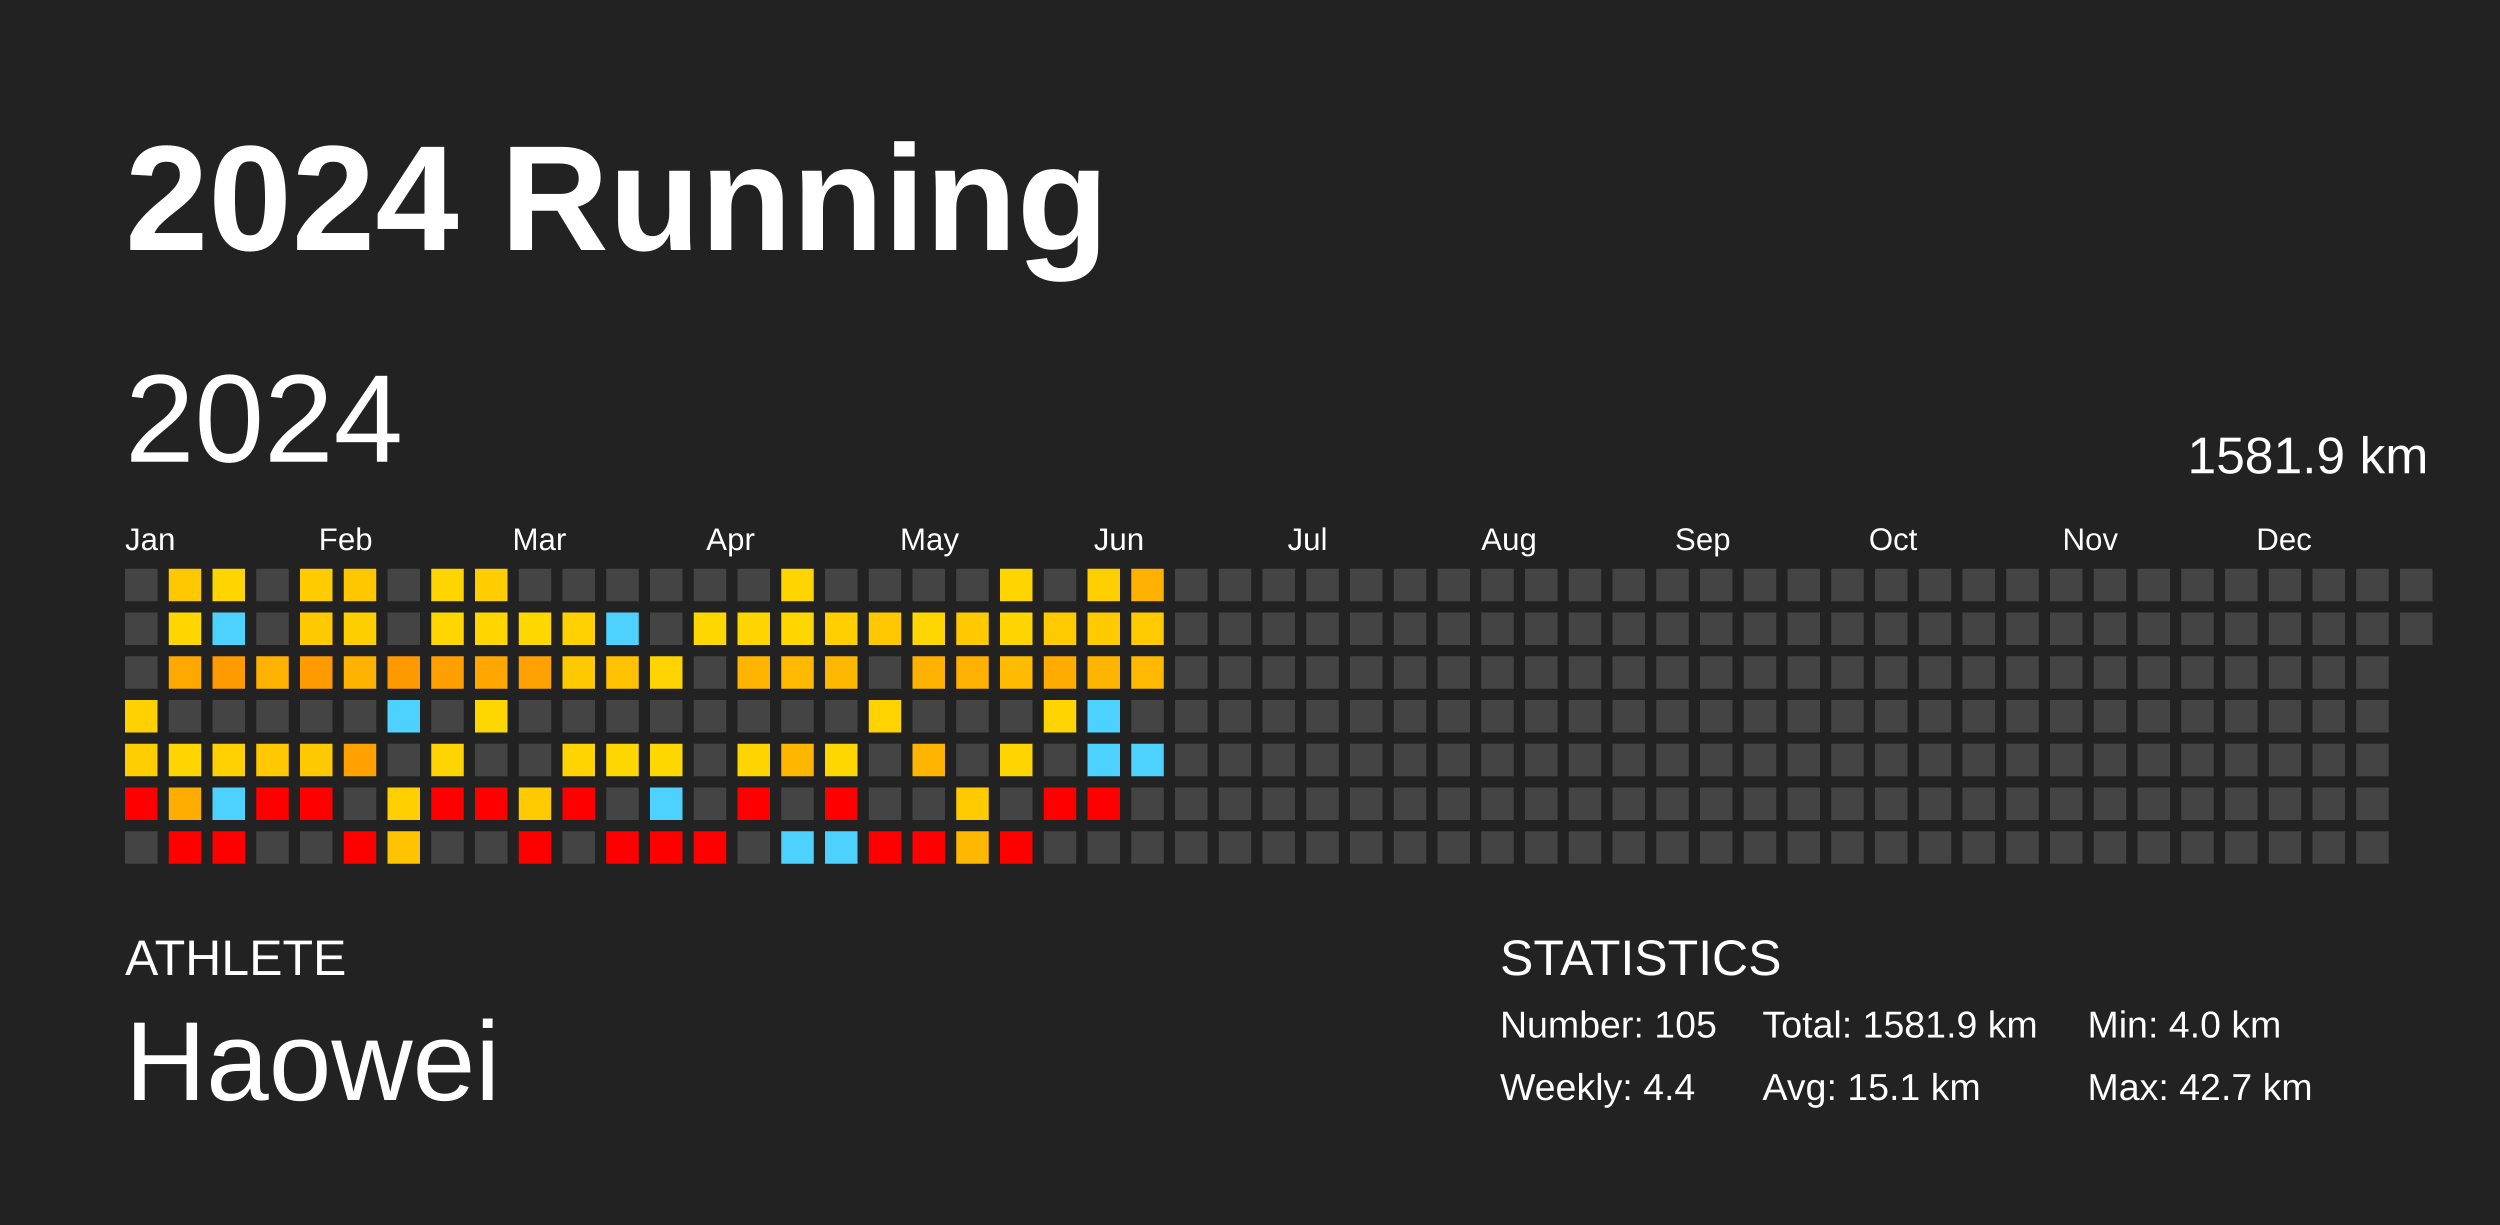
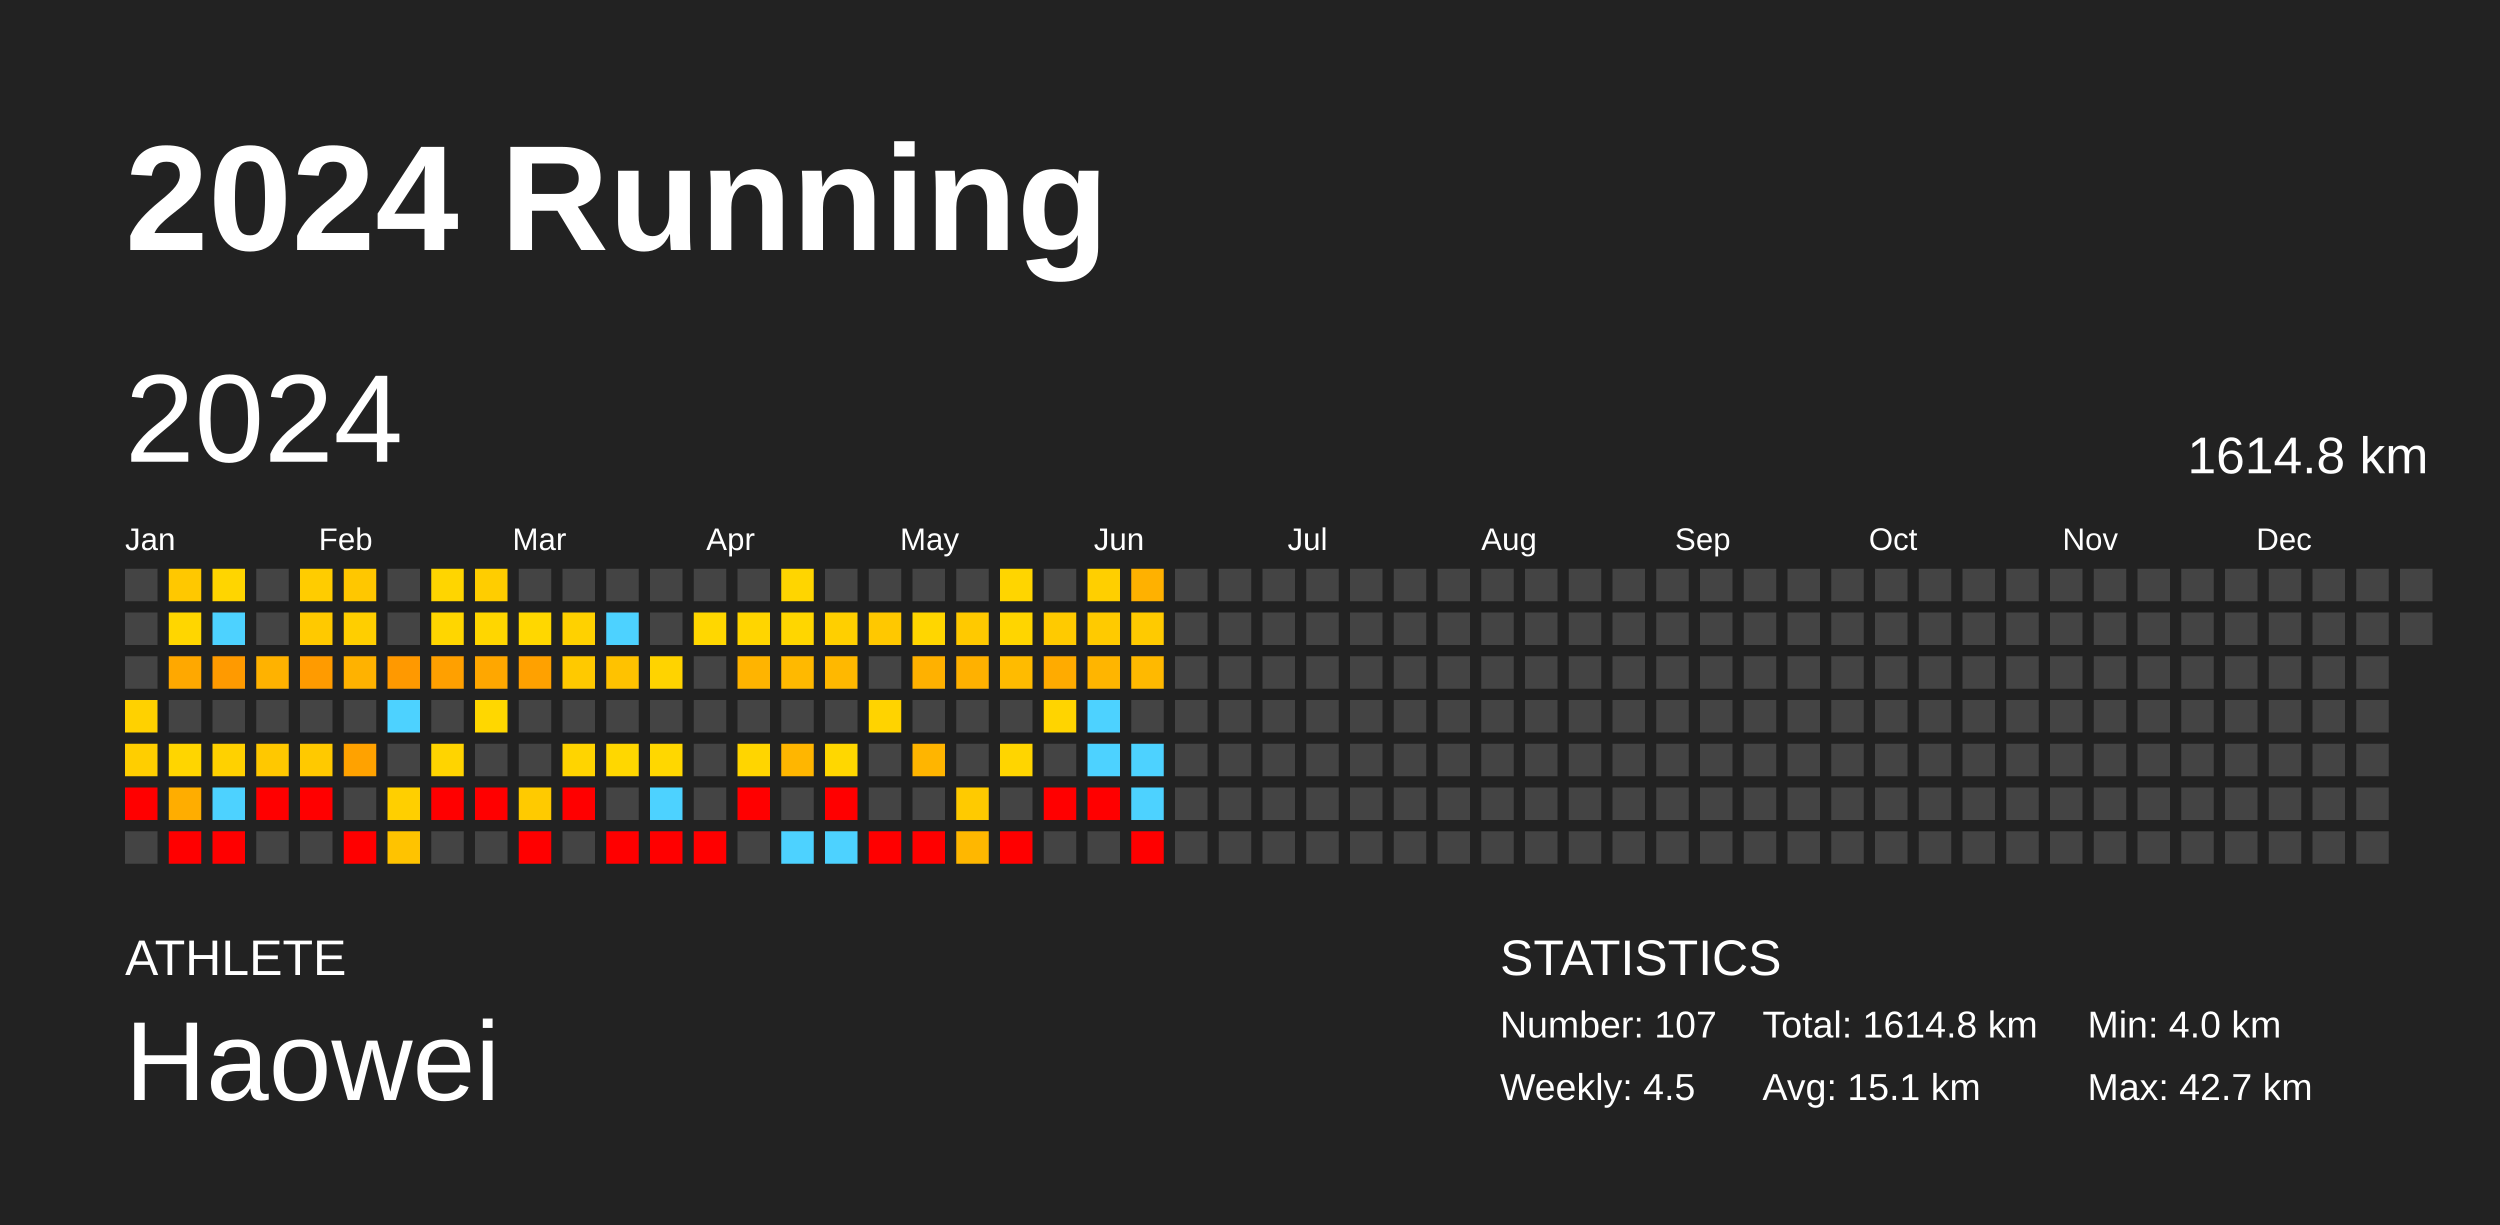
<svg xmlns="http://www.w3.org/2000/svg" baseProfile="full" height="98mm" version="1.1" viewBox="0,0,200,98" width="200mm">
  <defs />
  <rect fill="#222222" height="98" width="200" x="0" y="0" />
  <text fill="#FFFFFF" style="font-size:12px; font-family:Arial; font-weight:bold;" x="10" y="20">2024 Running</text>
  <text fill="#FFFFFF" style="font-size:4px; font-family:Arial" x="10" y="78">ATHLETE</text>
  <text fill="#FFFFFF" style="font-size:9px; font-family:Arial" x="10" y="88">Haowei</text>
  <text fill="#FFFFFF" style="font-size:4px; font-family:Arial" x="120" y="78">STATISTICS</text>
-   <text fill="#FFFFFF" style="font-size:3px; font-family:Arial" x="120" y="83">Number: 105</text>
-   <text fill="#FFFFFF" style="font-size:3px; font-family:Arial" x="120" y="88">Weekly: 4.4</text>
-   <text fill="#FFFFFF" style="font-size:3px; font-family:Arial" x="141" y="83">Total: 1581.9 km</text>
+   <text fill="#FFFFFF" style="font-size:3px; font-family:Arial" x="120" y="83">Number: 107</text>
+   <text fill="#FFFFFF" style="font-size:3px; font-family:Arial" x="120" y="88">Weekly: 4.5</text>
+   <text fill="#FFFFFF" style="font-size:3px; font-family:Arial" x="141" y="83">Total: 1614.8 km</text>
  <text fill="#FFFFFF" style="font-size:3px; font-family:Arial" x="141" y="88">Avg: 15.1 km</text>
  <text fill="#FFFFFF" style="font-size:3px; font-family:Arial" x="167" y="83">Min: 4.0 km</text>
  <text fill="#FFFFFF" style="font-size:3px; font-family:Arial" x="167" y="88">Max: 42.7 km</text>
  <text dominant-baseline="hanging" fill="#FFFFFF" style="font-size:10.0px; font-family:Arial;" x="10" y="30">2024</text>
-   <text dominant-baseline="hanging" fill="#FFFFFF" style="font-size:4.125px; font-family:Arial;" x="175" y="35">1581.9 km</text>
+   <text dominant-baseline="hanging" fill="#FFFFFF" style="font-size:4.125px; font-family:Arial;" x="175" y="35">1614.8 km</text>
  <text fill="#FFFFFF" style="font-size:2.5px; font-family:Arial" x="10.0" y="44">Jan</text>
  <text fill="#FFFFFF" style="font-size:2.5px; font-family:Arial" x="25.5" y="44">Feb</text>
  <text fill="#FFFFFF" style="font-size:2.5px; font-family:Arial" x="41.0" y="44">Mar</text>
  <text fill="#FFFFFF" style="font-size:2.5px; font-family:Arial" x="56.5" y="44">Apr</text>
  <text fill="#FFFFFF" style="font-size:2.5px; font-family:Arial" x="72.0" y="44">May</text>
  <text fill="#FFFFFF" style="font-size:2.5px; font-family:Arial" x="87.5" y="44">Jun</text>
  <text fill="#FFFFFF" style="font-size:2.5px; font-family:Arial" x="103.0" y="44">Jul</text>
  <text fill="#FFFFFF" style="font-size:2.5px; font-family:Arial" x="118.5" y="44">Aug</text>
  <text fill="#FFFFFF" style="font-size:2.5px; font-family:Arial" x="134.0" y="44">Sep</text>
  <text fill="#FFFFFF" style="font-size:2.5px; font-family:Arial" x="149.5" y="44">Oct</text>
  <text fill="#FFFFFF" style="font-size:2.5px; font-family:Arial" x="165.0" y="44">Nov</text>
  <text fill="#FFFFFF" style="font-size:2.5px; font-family:Arial" x="180.5" y="44">Dec</text>
  <rect fill="#444444" height="2.6" width="2.6" x="10.0" y="45.5" />
  <rect fill="#444444" height="2.6" width="2.6" x="10.0" y="49.0" />
  <rect fill="#444444" height="2.6" width="2.6" x="10.0" y="52.5" />
  <rect fill="#ffd100" height="2.6" width="2.6" x="10.0" y="56.0" />
  <rect fill="#ffce00" height="2.6" width="2.6" x="10.0" y="59.5" />
  <rect fill="red" height="2.6" width="2.6" x="10.0" y="63.0" />
  <rect fill="#444444" height="2.6" width="2.6" x="10.0" y="66.5" />
  <rect fill="#ffc800" height="2.6" width="2.6" x="13.5" y="45.5" />
  <rect fill="#ffd600" height="2.6" width="2.6" x="13.5" y="49.0" />
  <rect fill="#ffa800" height="2.6" width="2.6" x="13.5" y="52.5" />
  <rect fill="#444444" height="2.6" width="2.6" x="13.5" y="56.0" />
  <rect fill="#ffd500" height="2.6" width="2.6" x="13.5" y="59.5" />
  <rect fill="#ffad00" height="2.6" width="2.6" x="13.5" y="63.0" />
  <rect fill="red" height="2.6" width="2.6" x="13.5" y="66.5" />
  <rect fill="#ffd500" height="2.6" width="2.6" x="17.0" y="45.5" />
  <rect fill="#4dd2ff" height="2.6" width="2.6" x="17.0" y="49.0" />
  <rect fill="#ff9a00" height="2.6" width="2.6" x="17.0" y="52.5" />
  <rect fill="#444444" height="2.6" width="2.6" x="17.0" y="56.0" />
  <rect fill="#ffd100" height="2.6" width="2.6" x="17.0" y="59.5" />
  <rect fill="#4dd2ff" height="2.6" width="2.6" x="17.0" y="63.0" />
  <rect fill="red" height="2.6" width="2.6" x="17.0" y="66.5" />
  <rect fill="#444444" height="2.6" width="2.6" x="20.5" y="45.5" />
  <rect fill="#444444" height="2.6" width="2.6" x="20.5" y="49.0" />
  <rect fill="#ffb200" height="2.6" width="2.6" x="20.5" y="52.5" />
  <rect fill="#444444" height="2.6" width="2.6" x="20.5" y="56.0" />
  <rect fill="#ffc800" height="2.6" width="2.6" x="20.5" y="59.5" />
  <rect fill="red" height="2.6" width="2.6" x="20.5" y="63.0" />
  <rect fill="#444444" height="2.6" width="2.6" x="20.5" y="66.5" />
  <rect fill="#ffcc00" height="2.6" width="2.6" x="24.0" y="45.5" />
  <rect fill="#ffc900" height="2.6" width="2.6" x="24.0" y="49.0" />
  <rect fill="#ff9b00" height="2.6" width="2.6" x="24.0" y="52.5" />
  <rect fill="#444444" height="2.6" width="2.6" x="24.0" y="56.0" />
  <rect fill="#ffc900" height="2.6" width="2.6" x="24.0" y="59.5" />
  <rect fill="red" height="2.6" width="2.6" x="24.0" y="63.0" />
  <rect fill="#444444" height="2.6" width="2.6" x="24.0" y="66.5" />
  <rect fill="#ffc700" height="2.6" width="2.6" x="27.5" y="45.5" />
  <rect fill="#ffce00" height="2.6" width="2.6" x="27.5" y="49.0" />
  <rect fill="#ffb200" height="2.6" width="2.6" x="27.5" y="52.5" />
  <rect fill="#444444" height="2.6" width="2.6" x="27.5" y="56.0" />
  <rect fill="#ffa200" height="2.6" width="2.6" x="27.5" y="59.5" />
  <rect fill="#444444" height="2.6" width="2.6" x="27.5" y="63.0" />
  <rect fill="red" height="2.6" width="2.6" x="27.5" y="66.5" />
  <rect fill="#444444" height="2.6" width="2.6" x="31.0" y="45.5" />
  <rect fill="#444444" height="2.6" width="2.6" x="31.0" y="49.0" />
  <rect fill="#ff9900" height="2.6" width="2.6" x="31.0" y="52.5" />
  <rect fill="#4dd2ff" height="2.6" width="2.6" x="31.0" y="56.0" />
  <rect fill="#444444" height="2.6" width="2.6" x="31.0" y="59.5" />
  <rect fill="#ffcf00" height="2.6" width="2.6" x="31.0" y="63.0" />
  <rect fill="#ffc300" height="2.6" width="2.6" x="31.0" y="66.5" />
  <rect fill="#ffd500" height="2.6" width="2.6" x="34.5" y="45.5" />
  <rect fill="#ffd600" height="2.6" width="2.6" x="34.5" y="49.0" />
  <rect fill="#ffa000" height="2.6" width="2.6" x="34.5" y="52.5" />
  <rect fill="#444444" height="2.6" width="2.6" x="34.5" y="56.0" />
  <rect fill="#ffd400" height="2.6" width="2.6" x="34.5" y="59.5" />
  <rect fill="red" height="2.6" width="2.6" x="34.5" y="63.0" />
  <rect fill="#444444" height="2.6" width="2.6" x="34.5" y="66.5" />
  <rect fill="#ffcd00" height="2.6" width="2.6" x="38.0" y="45.5" />
  <rect fill="#ffd600" height="2.6" width="2.6" x="38.0" y="49.0" />
  <rect fill="#ffa700" height="2.6" width="2.6" x="38.0" y="52.5" />
  <rect fill="#ffd700" height="2.6" width="2.6" x="38.0" y="56.0" />
  <rect fill="#444444" height="2.6" width="2.6" x="38.0" y="59.5" />
  <rect fill="red" height="2.6" width="2.6" x="38.0" y="63.0" />
  <rect fill="#444444" height="2.6" width="2.6" x="38.0" y="66.5" />
  <rect fill="#444444" height="2.6" width="2.6" x="41.5" y="45.5" />
  <rect fill="#ffd700" height="2.6" width="2.6" x="41.5" y="49.0" />
  <rect fill="#ffa100" height="2.6" width="2.6" x="41.5" y="52.5" />
  <rect fill="#444444" height="2.6" width="2.6" x="41.5" y="56.0" />
  <rect fill="#444444" height="2.6" width="2.6" x="41.5" y="59.5" />
  <rect fill="#ffca00" height="2.6" width="2.6" x="41.5" y="63.0" />
  <rect fill="red" height="2.6" width="2.6" x="41.5" y="66.5" />
  <rect fill="#444444" height="2.6" width="2.6" x="45.0" y="45.5" />
  <rect fill="#ffd100" height="2.6" width="2.6" x="45.0" y="49.0" />
  <rect fill="#ffc900" height="2.6" width="2.6" x="45.0" y="52.5" />
  <rect fill="#444444" height="2.6" width="2.6" x="45.0" y="56.0" />
  <rect fill="#ffd400" height="2.6" width="2.6" x="45.0" y="59.5" />
  <rect fill="red" height="2.6" width="2.6" x="45.0" y="63.0" />
  <rect fill="#444444" height="2.6" width="2.6" x="45.0" y="66.5" />
  <rect fill="#444444" height="2.6" width="2.6" x="48.5" y="45.5" />
  <rect fill="#4dd2ff" height="2.6" width="2.6" x="48.5" y="49.0" />
  <rect fill="#ffc200" height="2.6" width="2.6" x="48.5" y="52.5" />
  <rect fill="#444444" height="2.6" width="2.6" x="48.5" y="56.0" />
  <rect fill="#ffd700" height="2.6" width="2.6" x="48.5" y="59.5" />
  <rect fill="#444444" height="2.6" width="2.6" x="48.5" y="63.0" />
  <rect fill="red" height="2.6" width="2.6" x="48.5" y="66.5" />
  <rect fill="#444444" height="2.6" width="2.6" x="52.0" y="45.5" />
  <rect fill="#444444" height="2.6" width="2.6" x="52.0" y="49.0" />
  <rect fill="#ffd300" height="2.6" width="2.6" x="52.0" y="52.5" />
  <rect fill="#444444" height="2.6" width="2.6" x="52.0" y="56.0" />
  <rect fill="#ffd700" height="2.6" width="2.6" x="52.0" y="59.5" />
  <rect fill="#4dd2ff" height="2.6" width="2.6" x="52.0" y="63.0" />
  <rect fill="red" height="2.6" width="2.6" x="52.0" y="66.5" />
  <rect fill="#444444" height="2.6" width="2.6" x="55.5" y="45.5" />
  <rect fill="#ffd700" height="2.6" width="2.6" x="55.5" y="49.0" />
  <rect fill="#444444" height="2.6" width="2.6" x="55.5" y="52.5" />
  <rect fill="#444444" height="2.6" width="2.6" x="55.5" y="56.0" />
  <rect fill="#444444" height="2.6" width="2.6" x="55.5" y="59.5" />
  <rect fill="#444444" height="2.6" width="2.6" x="55.5" y="63.0" />
  <rect fill="red" height="2.6" width="2.6" x="55.5" y="66.5" />
  <rect fill="#444444" height="2.6" width="2.6" x="59.0" y="45.5" />
  <rect fill="#ffd500" height="2.6" width="2.6" x="59.0" y="49.0" />
  <rect fill="#ffb400" height="2.6" width="2.6" x="59.0" y="52.5" />
  <rect fill="#444444" height="2.6" width="2.6" x="59.0" y="56.0" />
  <rect fill="#ffd500" height="2.6" width="2.6" x="59.0" y="59.5" />
  <rect fill="red" height="2.6" width="2.6" x="59.0" y="63.0" />
  <rect fill="#444444" height="2.6" width="2.6" x="59.0" y="66.5" />
  <rect fill="#ffd500" height="2.6" width="2.6" x="62.5" y="45.5" />
  <rect fill="#ffd600" height="2.6" width="2.6" x="62.5" y="49.0" />
  <rect fill="#ffb900" height="2.6" width="2.6" x="62.5" y="52.5" />
  <rect fill="#444444" height="2.6" width="2.6" x="62.5" y="56.0" />
  <rect fill="#ffb600" height="2.6" width="2.6" x="62.5" y="59.5" />
  <rect fill="#444444" height="2.6" width="2.6" x="62.5" y="63.0" />
  <rect fill="#4dd2ff" height="2.6" width="2.6" x="62.5" y="66.5" />
  <rect fill="#444444" height="2.6" width="2.6" x="66.0" y="45.5" />
  <rect fill="#ffcf00" height="2.6" width="2.6" x="66.0" y="49.0" />
  <rect fill="#ffb800" height="2.6" width="2.6" x="66.0" y="52.5" />
  <rect fill="#444444" height="2.6" width="2.6" x="66.0" y="56.0" />
  <rect fill="#ffd700" height="2.6" width="2.6" x="66.0" y="59.5" />
  <rect fill="red" height="2.6" width="2.6" x="66.0" y="63.0" />
  <rect fill="#4dd2ff" height="2.6" width="2.6" x="66.0" y="66.5" />
  <rect fill="#444444" height="2.6" width="2.6" x="69.5" y="45.5" />
  <rect fill="#ffc800" height="2.6" width="2.6" x="69.5" y="49.0" />
  <rect fill="#444444" height="2.6" width="2.6" x="69.5" y="52.5" />
  <rect fill="#ffd300" height="2.6" width="2.6" x="69.5" y="56.0" />
  <rect fill="#444444" height="2.6" width="2.6" x="69.5" y="59.5" />
  <rect fill="#444444" height="2.6" width="2.6" x="69.5" y="63.0" />
  <rect fill="red" height="2.6" width="2.6" x="69.5" y="66.5" />
  <rect fill="#444444" height="2.6" width="2.6" x="73.0" y="45.5" />
  <rect fill="#ffd600" height="2.6" width="2.6" x="73.0" y="49.0" />
  <rect fill="#ffb100" height="2.6" width="2.6" x="73.0" y="52.5" />
  <rect fill="#444444" height="2.6" width="2.6" x="73.0" y="56.0" />
  <rect fill="#ffb500" height="2.6" width="2.6" x="73.0" y="59.5" />
  <rect fill="#444444" height="2.6" width="2.6" x="73.0" y="63.0" />
  <rect fill="red" height="2.6" width="2.6" x="73.0" y="66.5" />
  <rect fill="#444444" height="2.6" width="2.6" x="76.5" y="45.5" />
  <rect fill="#ffc900" height="2.6" width="2.6" x="76.5" y="49.0" />
  <rect fill="#ffb100" height="2.6" width="2.6" x="76.5" y="52.5" />
  <rect fill="#444444" height="2.6" width="2.6" x="76.5" y="56.0" />
  <rect fill="#444444" height="2.6" width="2.6" x="76.5" y="59.5" />
  <rect fill="#ffca00" height="2.6" width="2.6" x="76.5" y="63.0" />
  <rect fill="#ffb700" height="2.6" width="2.6" x="76.5" y="66.5" />
  <rect fill="#ffd500" height="2.6" width="2.6" x="80.0" y="45.5" />
  <rect fill="#ffd500" height="2.6" width="2.6" x="80.0" y="49.0" />
  <rect fill="#ffbb00" height="2.6" width="2.6" x="80.0" y="52.5" />
  <rect fill="#444444" height="2.6" width="2.6" x="80.0" y="56.0" />
  <rect fill="#ffd500" height="2.6" width="2.6" x="80.0" y="59.5" />
  <rect fill="#444444" height="2.6" width="2.6" x="80.0" y="63.0" />
  <rect fill="red" height="2.6" width="2.6" x="80.0" y="66.5" />
  <rect fill="#444444" height="2.6" width="2.6" x="83.5" y="45.5" />
  <rect fill="#ffca00" height="2.6" width="2.6" x="83.5" y="49.0" />
  <rect fill="#ffab00" height="2.6" width="2.6" x="83.5" y="52.5" />
  <rect fill="#ffd400" height="2.6" width="2.6" x="83.5" y="56.0" />
  <rect fill="#444444" height="2.6" width="2.6" x="83.5" y="59.5" />
  <rect fill="red" height="2.6" width="2.6" x="83.5" y="63.0" />
  <rect fill="#444444" height="2.6" width="2.6" x="83.5" y="66.5" />
  <rect fill="#ffcf00" height="2.6" width="2.6" x="87.0" y="45.5" />
  <rect fill="#ffca00" height="2.6" width="2.6" x="87.0" y="49.0" />
  <rect fill="#ffb500" height="2.6" width="2.6" x="87.0" y="52.5" />
  <rect fill="#4dd2ff" height="2.6" width="2.6" x="87.0" y="56.0" />
  <rect fill="#4dd2ff" height="2.6" width="2.6" x="87.0" y="59.5" />
  <rect fill="red" height="2.6" width="2.6" x="87.0" y="63.0" />
  <rect fill="#444444" height="2.6" width="2.6" x="87.0" y="66.5" />
  <rect fill="#ffb100" height="2.6" width="2.6" x="90.5" y="45.5" />
  <rect fill="#ffca00" height="2.6" width="2.6" x="90.5" y="49.0" />
  <rect fill="#ffb900" height="2.6" width="2.6" x="90.5" y="52.5" />
  <rect fill="#444444" height="2.6" width="2.6" x="90.5" y="56.0" />
  <rect fill="#4dd2ff" height="2.6" width="2.6" x="90.5" y="59.5" />
-   <rect fill="#444444" height="2.6" width="2.6" x="90.5" y="63.0" />
-   <rect fill="#444444" height="2.6" width="2.6" x="90.5" y="66.5" />
+   <rect fill="#4dd2ff" height="2.6" width="2.6" x="90.5" y="63.0" />
+   <rect fill="red" height="2.6" width="2.6" x="90.5" y="66.5" />
  <rect fill="#444444" height="2.6" width="2.6" x="94.0" y="45.5" />
  <rect fill="#444444" height="2.6" width="2.6" x="94.0" y="49.0" />
  <rect fill="#444444" height="2.6" width="2.6" x="94.0" y="52.5" />
  <rect fill="#444444" height="2.6" width="2.6" x="94.0" y="56.0" />
  <rect fill="#444444" height="2.6" width="2.6" x="94.0" y="59.5" />
  <rect fill="#444444" height="2.6" width="2.6" x="94.0" y="63.0" />
  <rect fill="#444444" height="2.6" width="2.6" x="94.0" y="66.5" />
  <rect fill="#444444" height="2.6" width="2.6" x="97.5" y="45.5" />
  <rect fill="#444444" height="2.6" width="2.6" x="97.5" y="49.0" />
  <rect fill="#444444" height="2.6" width="2.6" x="97.5" y="52.5" />
  <rect fill="#444444" height="2.6" width="2.6" x="97.5" y="56.0" />
  <rect fill="#444444" height="2.6" width="2.6" x="97.5" y="59.5" />
  <rect fill="#444444" height="2.6" width="2.6" x="97.5" y="63.0" />
  <rect fill="#444444" height="2.6" width="2.6" x="97.5" y="66.5" />
  <rect fill="#444444" height="2.6" width="2.6" x="101.0" y="45.5" />
  <rect fill="#444444" height="2.6" width="2.6" x="101.0" y="49.0" />
  <rect fill="#444444" height="2.6" width="2.6" x="101.0" y="52.5" />
  <rect fill="#444444" height="2.6" width="2.6" x="101.0" y="56.0" />
  <rect fill="#444444" height="2.6" width="2.6" x="101.0" y="59.5" />
  <rect fill="#444444" height="2.6" width="2.6" x="101.0" y="63.0" />
  <rect fill="#444444" height="2.6" width="2.6" x="101.0" y="66.5" />
  <rect fill="#444444" height="2.6" width="2.6" x="104.5" y="45.5" />
  <rect fill="#444444" height="2.6" width="2.6" x="104.5" y="49.0" />
  <rect fill="#444444" height="2.6" width="2.6" x="104.5" y="52.5" />
  <rect fill="#444444" height="2.6" width="2.6" x="104.5" y="56.0" />
  <rect fill="#444444" height="2.6" width="2.6" x="104.5" y="59.5" />
  <rect fill="#444444" height="2.6" width="2.6" x="104.5" y="63.0" />
  <rect fill="#444444" height="2.6" width="2.6" x="104.5" y="66.5" />
  <rect fill="#444444" height="2.6" width="2.6" x="108.0" y="45.5" />
  <rect fill="#444444" height="2.6" width="2.6" x="108.0" y="49.0" />
  <rect fill="#444444" height="2.6" width="2.6" x="108.0" y="52.5" />
  <rect fill="#444444" height="2.6" width="2.6" x="108.0" y="56.0" />
  <rect fill="#444444" height="2.6" width="2.6" x="108.0" y="59.5" />
  <rect fill="#444444" height="2.6" width="2.6" x="108.0" y="63.0" />
  <rect fill="#444444" height="2.6" width="2.6" x="108.0" y="66.5" />
  <rect fill="#444444" height="2.6" width="2.6" x="111.5" y="45.5" />
  <rect fill="#444444" height="2.6" width="2.6" x="111.5" y="49.0" />
  <rect fill="#444444" height="2.6" width="2.6" x="111.5" y="52.5" />
  <rect fill="#444444" height="2.6" width="2.6" x="111.5" y="56.0" />
  <rect fill="#444444" height="2.6" width="2.6" x="111.5" y="59.5" />
  <rect fill="#444444" height="2.6" width="2.6" x="111.5" y="63.0" />
  <rect fill="#444444" height="2.6" width="2.6" x="111.5" y="66.5" />
  <rect fill="#444444" height="2.6" width="2.6" x="115.0" y="45.5" />
  <rect fill="#444444" height="2.6" width="2.6" x="115.0" y="49.0" />
  <rect fill="#444444" height="2.6" width="2.6" x="115.0" y="52.5" />
  <rect fill="#444444" height="2.6" width="2.6" x="115.0" y="56.0" />
  <rect fill="#444444" height="2.6" width="2.6" x="115.0" y="59.5" />
  <rect fill="#444444" height="2.6" width="2.6" x="115.0" y="63.0" />
  <rect fill="#444444" height="2.6" width="2.6" x="115.0" y="66.5" />
  <rect fill="#444444" height="2.6" width="2.6" x="118.5" y="45.5" />
  <rect fill="#444444" height="2.6" width="2.6" x="118.5" y="49.0" />
  <rect fill="#444444" height="2.6" width="2.6" x="118.5" y="52.5" />
  <rect fill="#444444" height="2.6" width="2.6" x="118.5" y="56.0" />
  <rect fill="#444444" height="2.6" width="2.6" x="118.5" y="59.5" />
  <rect fill="#444444" height="2.6" width="2.6" x="118.5" y="63.0" />
  <rect fill="#444444" height="2.6" width="2.6" x="118.5" y="66.5" />
  <rect fill="#444444" height="2.6" width="2.6" x="122.0" y="45.5" />
  <rect fill="#444444" height="2.6" width="2.6" x="122.0" y="49.0" />
  <rect fill="#444444" height="2.6" width="2.6" x="122.0" y="52.5" />
  <rect fill="#444444" height="2.6" width="2.6" x="122.0" y="56.0" />
  <rect fill="#444444" height="2.6" width="2.6" x="122.0" y="59.5" />
  <rect fill="#444444" height="2.6" width="2.6" x="122.0" y="63.0" />
  <rect fill="#444444" height="2.6" width="2.6" x="122.0" y="66.5" />
  <rect fill="#444444" height="2.6" width="2.6" x="125.5" y="45.5" />
  <rect fill="#444444" height="2.6" width="2.6" x="125.5" y="49.0" />
  <rect fill="#444444" height="2.6" width="2.6" x="125.5" y="52.5" />
  <rect fill="#444444" height="2.6" width="2.6" x="125.5" y="56.0" />
  <rect fill="#444444" height="2.6" width="2.6" x="125.5" y="59.5" />
  <rect fill="#444444" height="2.6" width="2.6" x="125.5" y="63.0" />
  <rect fill="#444444" height="2.6" width="2.6" x="125.5" y="66.5" />
  <rect fill="#444444" height="2.6" width="2.6" x="129.0" y="45.5" />
  <rect fill="#444444" height="2.6" width="2.6" x="129.0" y="49.0" />
  <rect fill="#444444" height="2.6" width="2.6" x="129.0" y="52.5" />
  <rect fill="#444444" height="2.6" width="2.6" x="129.0" y="56.0" />
  <rect fill="#444444" height="2.6" width="2.6" x="129.0" y="59.5" />
  <rect fill="#444444" height="2.6" width="2.6" x="129.0" y="63.0" />
  <rect fill="#444444" height="2.6" width="2.6" x="129.0" y="66.5" />
  <rect fill="#444444" height="2.6" width="2.6" x="132.5" y="45.5" />
  <rect fill="#444444" height="2.6" width="2.6" x="132.5" y="49.0" />
  <rect fill="#444444" height="2.6" width="2.6" x="132.5" y="52.5" />
  <rect fill="#444444" height="2.6" width="2.6" x="132.5" y="56.0" />
  <rect fill="#444444" height="2.6" width="2.6" x="132.5" y="59.5" />
  <rect fill="#444444" height="2.6" width="2.6" x="132.5" y="63.0" />
  <rect fill="#444444" height="2.6" width="2.6" x="132.5" y="66.5" />
  <rect fill="#444444" height="2.6" width="2.6" x="136.0" y="45.5" />
  <rect fill="#444444" height="2.6" width="2.6" x="136.0" y="49.0" />
  <rect fill="#444444" height="2.6" width="2.6" x="136.0" y="52.5" />
  <rect fill="#444444" height="2.6" width="2.6" x="136.0" y="56.0" />
  <rect fill="#444444" height="2.6" width="2.6" x="136.0" y="59.5" />
  <rect fill="#444444" height="2.6" width="2.6" x="136.0" y="63.0" />
  <rect fill="#444444" height="2.6" width="2.6" x="136.0" y="66.5" />
  <rect fill="#444444" height="2.6" width="2.6" x="139.5" y="45.5" />
  <rect fill="#444444" height="2.6" width="2.6" x="139.5" y="49.0" />
  <rect fill="#444444" height="2.6" width="2.6" x="139.5" y="52.5" />
  <rect fill="#444444" height="2.6" width="2.6" x="139.5" y="56.0" />
  <rect fill="#444444" height="2.6" width="2.6" x="139.5" y="59.5" />
  <rect fill="#444444" height="2.6" width="2.6" x="139.5" y="63.0" />
  <rect fill="#444444" height="2.6" width="2.6" x="139.5" y="66.5" />
  <rect fill="#444444" height="2.6" width="2.6" x="143.0" y="45.5" />
  <rect fill="#444444" height="2.6" width="2.6" x="143.0" y="49.0" />
  <rect fill="#444444" height="2.6" width="2.6" x="143.0" y="52.5" />
  <rect fill="#444444" height="2.6" width="2.6" x="143.0" y="56.0" />
  <rect fill="#444444" height="2.6" width="2.6" x="143.0" y="59.5" />
  <rect fill="#444444" height="2.6" width="2.6" x="143.0" y="63.0" />
  <rect fill="#444444" height="2.6" width="2.6" x="143.0" y="66.5" />
  <rect fill="#444444" height="2.6" width="2.6" x="146.5" y="45.5" />
  <rect fill="#444444" height="2.6" width="2.6" x="146.5" y="49.0" />
  <rect fill="#444444" height="2.6" width="2.6" x="146.5" y="52.5" />
  <rect fill="#444444" height="2.6" width="2.6" x="146.5" y="56.0" />
  <rect fill="#444444" height="2.6" width="2.6" x="146.5" y="59.5" />
  <rect fill="#444444" height="2.6" width="2.6" x="146.5" y="63.0" />
  <rect fill="#444444" height="2.6" width="2.6" x="146.5" y="66.5" />
  <rect fill="#444444" height="2.6" width="2.6" x="150.0" y="45.5" />
  <rect fill="#444444" height="2.6" width="2.6" x="150.0" y="49.0" />
  <rect fill="#444444" height="2.6" width="2.6" x="150.0" y="52.5" />
  <rect fill="#444444" height="2.6" width="2.6" x="150.0" y="56.0" />
  <rect fill="#444444" height="2.6" width="2.6" x="150.0" y="59.5" />
  <rect fill="#444444" height="2.6" width="2.6" x="150.0" y="63.0" />
  <rect fill="#444444" height="2.6" width="2.6" x="150.0" y="66.5" />
  <rect fill="#444444" height="2.6" width="2.6" x="153.5" y="45.5" />
  <rect fill="#444444" height="2.6" width="2.6" x="153.5" y="49.0" />
  <rect fill="#444444" height="2.6" width="2.6" x="153.5" y="52.5" />
  <rect fill="#444444" height="2.6" width="2.6" x="153.5" y="56.0" />
  <rect fill="#444444" height="2.6" width="2.6" x="153.5" y="59.5" />
  <rect fill="#444444" height="2.6" width="2.6" x="153.5" y="63.0" />
  <rect fill="#444444" height="2.6" width="2.6" x="153.5" y="66.5" />
  <rect fill="#444444" height="2.6" width="2.6" x="157.0" y="45.5" />
  <rect fill="#444444" height="2.6" width="2.6" x="157.0" y="49.0" />
  <rect fill="#444444" height="2.6" width="2.6" x="157.0" y="52.5" />
  <rect fill="#444444" height="2.6" width="2.6" x="157.0" y="56.0" />
  <rect fill="#444444" height="2.6" width="2.6" x="157.0" y="59.5" />
  <rect fill="#444444" height="2.6" width="2.6" x="157.0" y="63.0" />
  <rect fill="#444444" height="2.6" width="2.6" x="157.0" y="66.5" />
  <rect fill="#444444" height="2.6" width="2.6" x="160.5" y="45.5" />
  <rect fill="#444444" height="2.6" width="2.6" x="160.5" y="49.0" />
  <rect fill="#444444" height="2.6" width="2.6" x="160.5" y="52.5" />
  <rect fill="#444444" height="2.6" width="2.6" x="160.5" y="56.0" />
  <rect fill="#444444" height="2.6" width="2.6" x="160.5" y="59.5" />
  <rect fill="#444444" height="2.6" width="2.6" x="160.5" y="63.0" />
  <rect fill="#444444" height="2.6" width="2.6" x="160.5" y="66.5" />
  <rect fill="#444444" height="2.6" width="2.6" x="164.0" y="45.5" />
  <rect fill="#444444" height="2.6" width="2.6" x="164.0" y="49.0" />
  <rect fill="#444444" height="2.6" width="2.6" x="164.0" y="52.5" />
  <rect fill="#444444" height="2.6" width="2.6" x="164.0" y="56.0" />
  <rect fill="#444444" height="2.6" width="2.6" x="164.0" y="59.5" />
  <rect fill="#444444" height="2.6" width="2.6" x="164.0" y="63.0" />
  <rect fill="#444444" height="2.6" width="2.6" x="164.0" y="66.5" />
  <rect fill="#444444" height="2.6" width="2.6" x="167.5" y="45.5" />
  <rect fill="#444444" height="2.6" width="2.6" x="167.5" y="49.0" />
  <rect fill="#444444" height="2.6" width="2.6" x="167.5" y="52.5" />
  <rect fill="#444444" height="2.6" width="2.6" x="167.5" y="56.0" />
  <rect fill="#444444" height="2.6" width="2.6" x="167.5" y="59.5" />
  <rect fill="#444444" height="2.6" width="2.6" x="167.5" y="63.0" />
  <rect fill="#444444" height="2.6" width="2.6" x="167.5" y="66.5" />
  <rect fill="#444444" height="2.6" width="2.6" x="171.0" y="45.5" />
  <rect fill="#444444" height="2.6" width="2.6" x="171.0" y="49.0" />
  <rect fill="#444444" height="2.6" width="2.6" x="171.0" y="52.5" />
  <rect fill="#444444" height="2.6" width="2.6" x="171.0" y="56.0" />
  <rect fill="#444444" height="2.6" width="2.6" x="171.0" y="59.5" />
  <rect fill="#444444" height="2.6" width="2.6" x="171.0" y="63.0" />
  <rect fill="#444444" height="2.6" width="2.6" x="171.0" y="66.5" />
  <rect fill="#444444" height="2.6" width="2.6" x="174.5" y="45.5" />
  <rect fill="#444444" height="2.6" width="2.6" x="174.5" y="49.0" />
  <rect fill="#444444" height="2.6" width="2.6" x="174.5" y="52.5" />
  <rect fill="#444444" height="2.6" width="2.6" x="174.5" y="56.0" />
  <rect fill="#444444" height="2.6" width="2.6" x="174.5" y="59.5" />
  <rect fill="#444444" height="2.6" width="2.6" x="174.5" y="63.0" />
  <rect fill="#444444" height="2.6" width="2.6" x="174.5" y="66.5" />
  <rect fill="#444444" height="2.6" width="2.6" x="178.0" y="45.5" />
  <rect fill="#444444" height="2.6" width="2.6" x="178.0" y="49.0" />
  <rect fill="#444444" height="2.6" width="2.6" x="178.0" y="52.5" />
  <rect fill="#444444" height="2.6" width="2.6" x="178.0" y="56.0" />
  <rect fill="#444444" height="2.6" width="2.6" x="178.0" y="59.5" />
  <rect fill="#444444" height="2.6" width="2.6" x="178.0" y="63.0" />
  <rect fill="#444444" height="2.6" width="2.6" x="178.0" y="66.5" />
  <rect fill="#444444" height="2.6" width="2.6" x="181.5" y="45.5" />
  <rect fill="#444444" height="2.6" width="2.6" x="181.5" y="49.0" />
  <rect fill="#444444" height="2.6" width="2.6" x="181.5" y="52.5" />
  <rect fill="#444444" height="2.6" width="2.6" x="181.5" y="56.0" />
  <rect fill="#444444" height="2.6" width="2.6" x="181.5" y="59.5" />
  <rect fill="#444444" height="2.6" width="2.6" x="181.5" y="63.0" />
  <rect fill="#444444" height="2.6" width="2.6" x="181.5" y="66.5" />
  <rect fill="#444444" height="2.6" width="2.6" x="185.0" y="45.5" />
  <rect fill="#444444" height="2.6" width="2.6" x="185.0" y="49.0" />
  <rect fill="#444444" height="2.6" width="2.6" x="185.0" y="52.5" />
  <rect fill="#444444" height="2.6" width="2.6" x="185.0" y="56.0" />
  <rect fill="#444444" height="2.6" width="2.6" x="185.0" y="59.5" />
  <rect fill="#444444" height="2.6" width="2.6" x="185.0" y="63.0" />
  <rect fill="#444444" height="2.6" width="2.6" x="185.0" y="66.5" />
  <rect fill="#444444" height="2.6" width="2.6" x="188.5" y="45.5" />
  <rect fill="#444444" height="2.6" width="2.6" x="188.5" y="49.0" />
  <rect fill="#444444" height="2.6" width="2.6" x="188.5" y="52.5" />
  <rect fill="#444444" height="2.6" width="2.6" x="188.5" y="56.0" />
  <rect fill="#444444" height="2.6" width="2.6" x="188.5" y="59.5" />
  <rect fill="#444444" height="2.6" width="2.6" x="188.5" y="63.0" />
  <rect fill="#444444" height="2.6" width="2.6" x="188.5" y="66.5" />
  <rect fill="#444444" height="2.6" width="2.6" x="192.0" y="45.5" />
  <rect fill="#444444" height="2.6" width="2.6" x="192.0" y="49.0" />
</svg>
